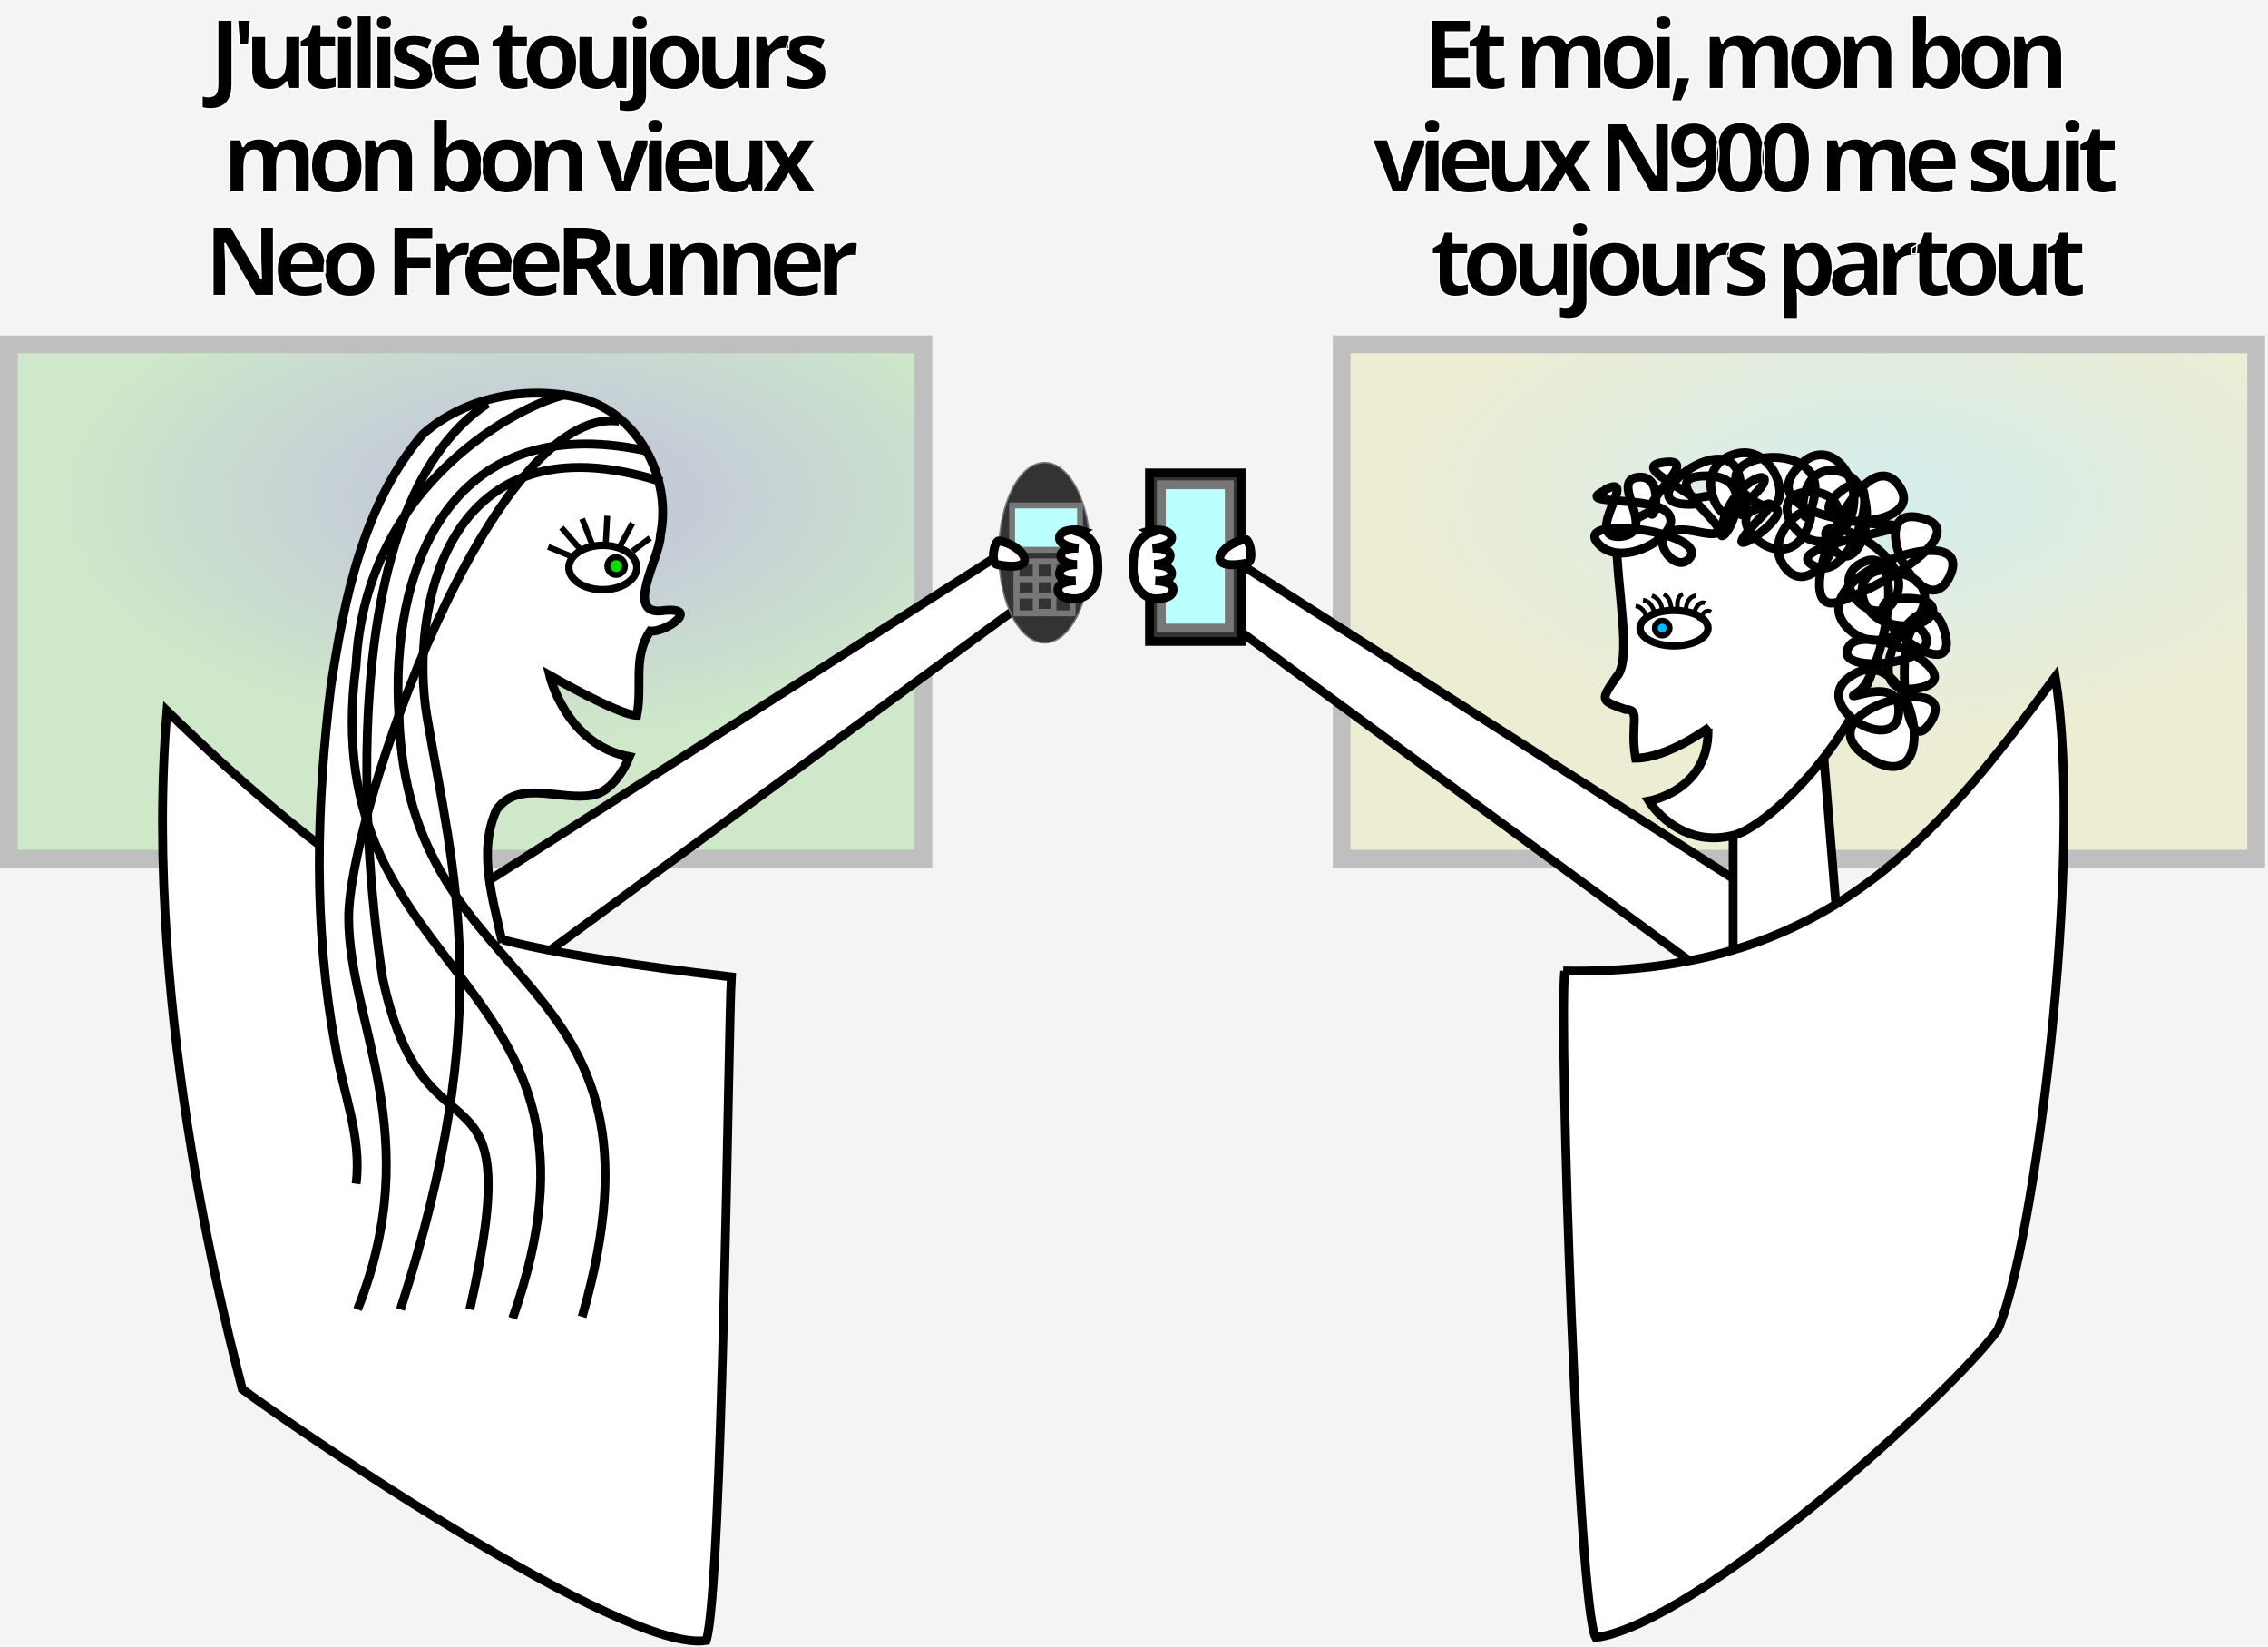
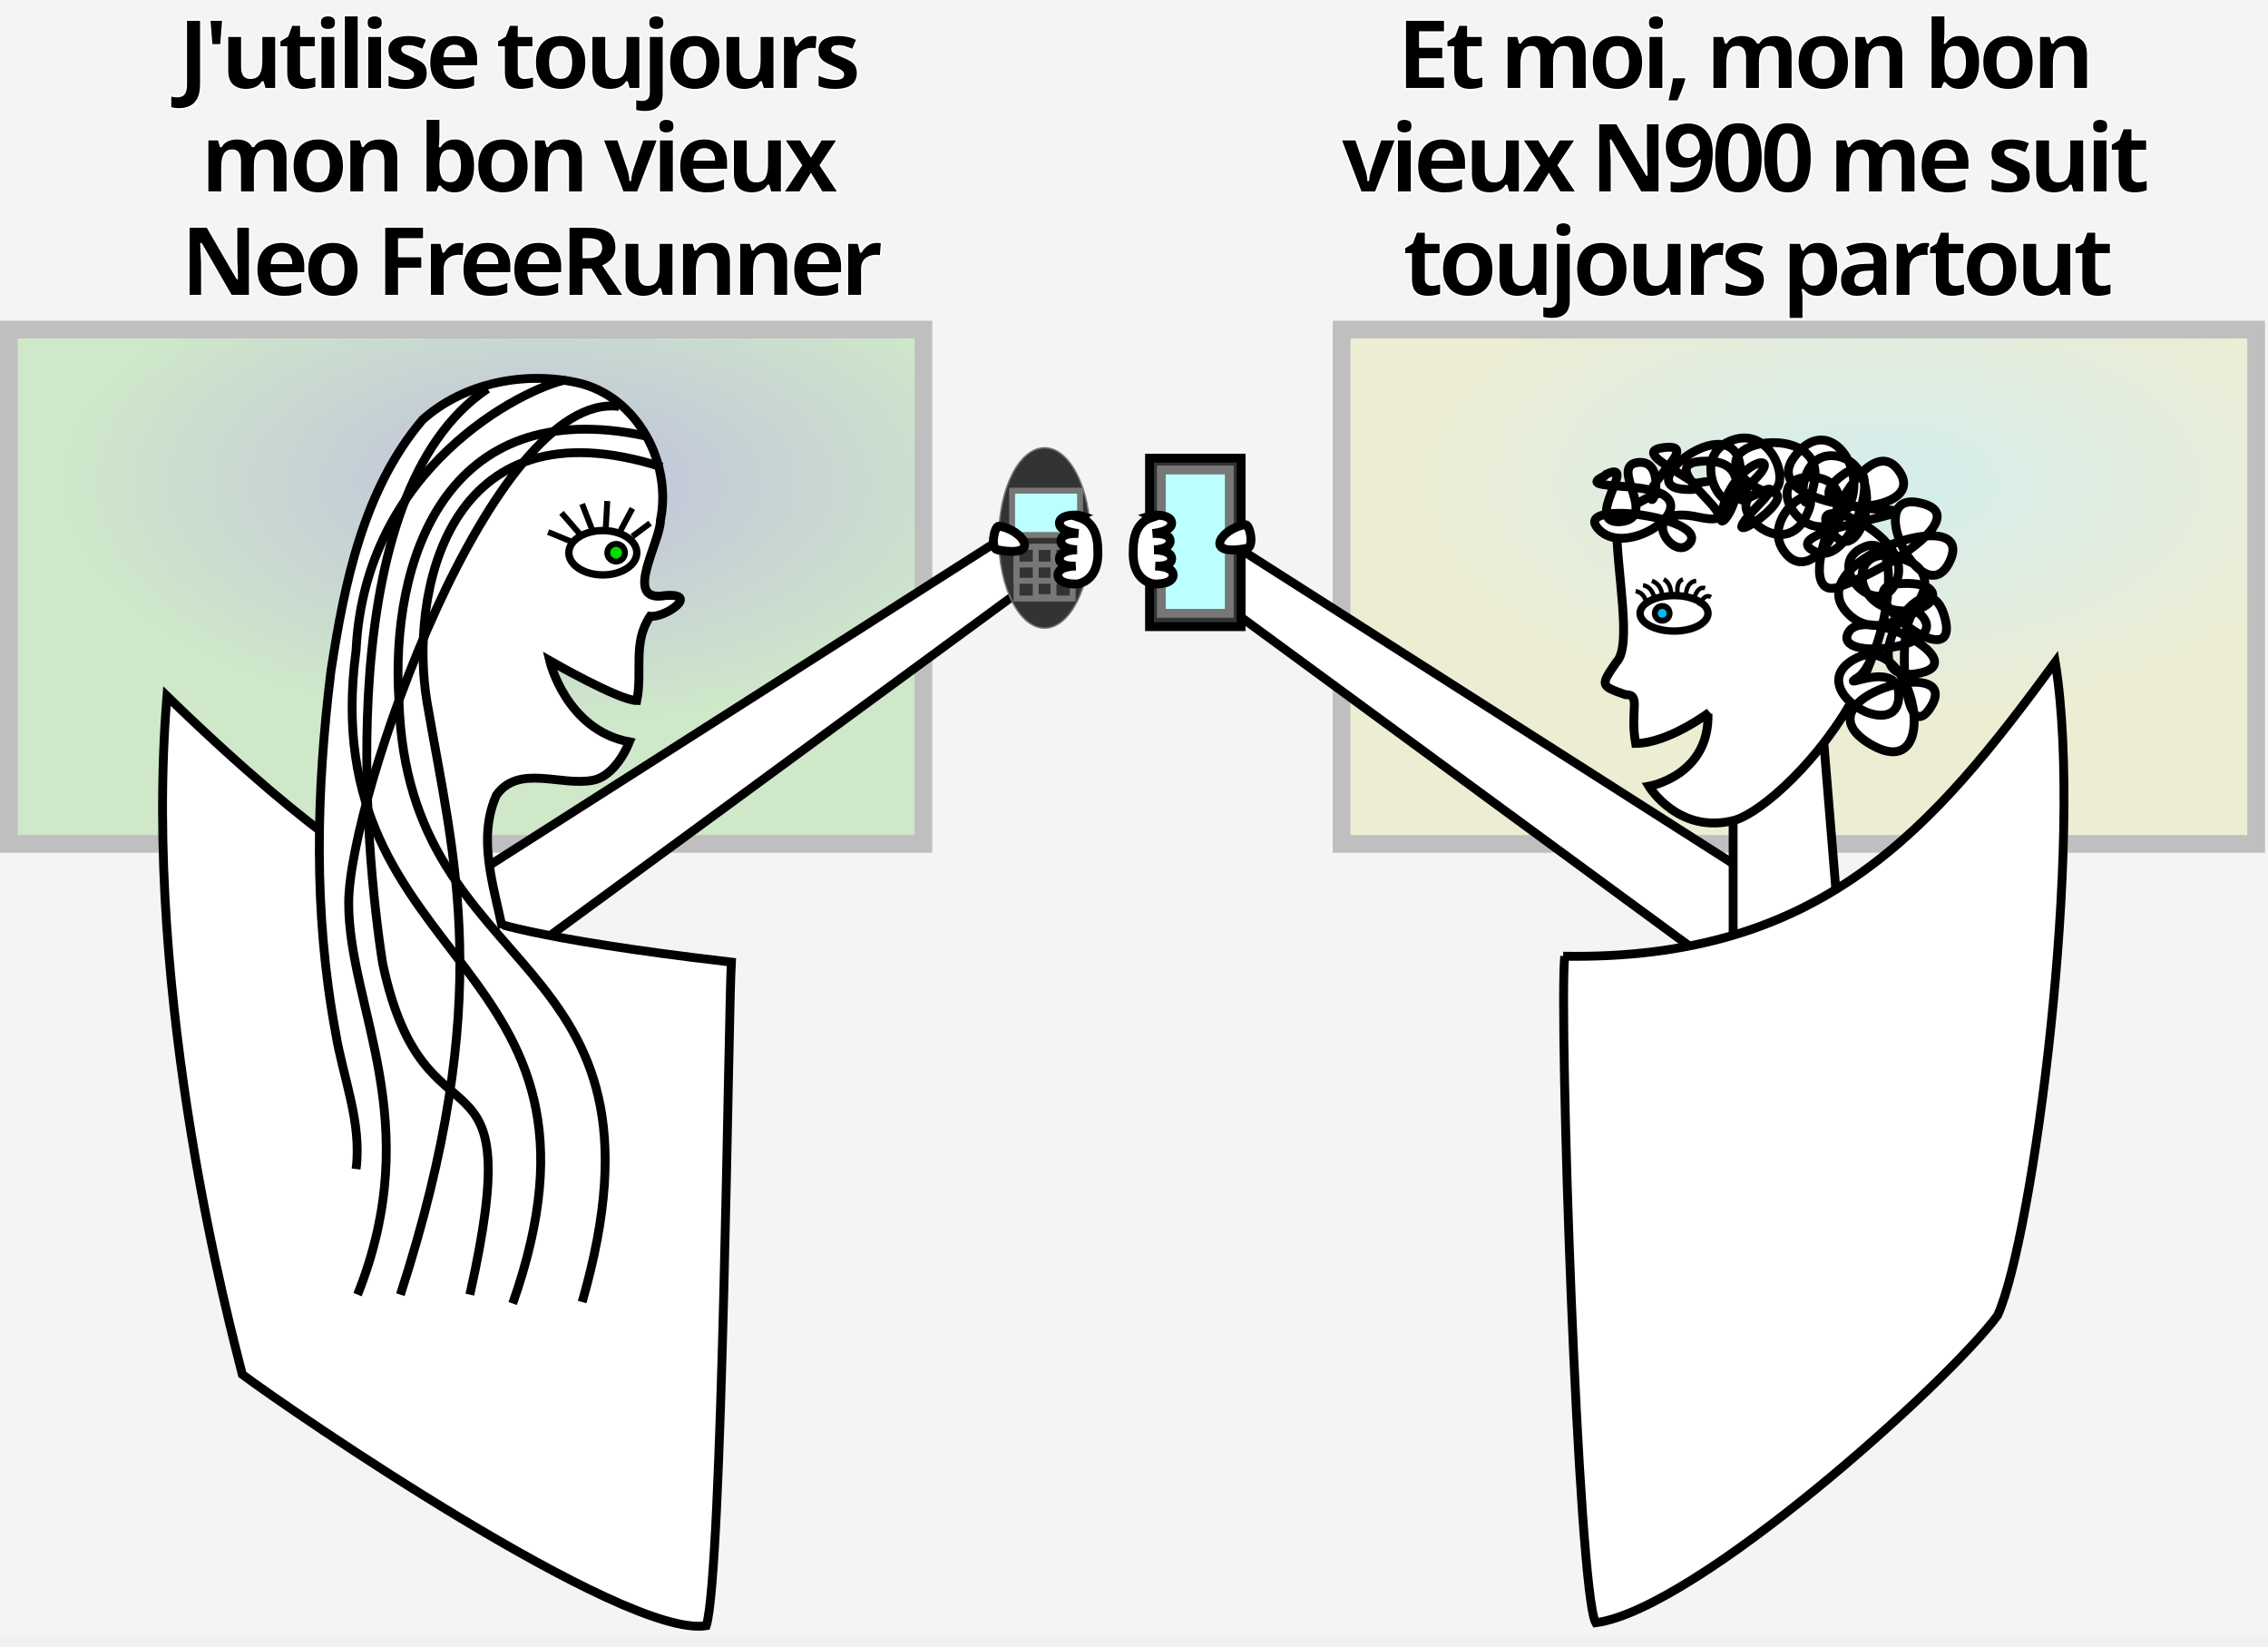
- <svg xmlns="http://www.w3.org/2000/svg" xmlns:xlink="http://www.w3.org/1999/xlink" version="1.1" viewBox="0 0 1535 1114" width="50%" fill="#fff" stroke="#000" stroke-width="6">
+ <svg xmlns="http://www.w3.org/2000/svg" xmlns:xlink="http://www.w3.org/1999/xlink" version="1.1" viewBox="0 10 1535 1114" fill="#fff" stroke="#000" stroke-width="6">
  <rect id="fond_blanc_semi-transparent" x="0" y="0" width="3679" height="1114" stroke="#fff" opacity=".3" />
  <defs>
-     <radialGradient id="c" cx="516" cy="185" r="54" gradientTransform="matrix(6 0 0 3 -2730 -218)" gradientUnits="userSpaceOnUse">
+     <radialGradient id="a" cx="516" cy="185" r="54" gradientTransform="matrix(6 0 0 3 -2730 -218)" gradientUnits="userSpaceOnUse">
      <stop stop-color="#44a" offset="0" />
      <stop stop-color="#7c6" offset="1" />
    </radialGradient>
    <radialGradient id="b" cx="516" cy="185" r="54" gradientTransform="matrix(6 0 0 3 -1825 -218)" gradientUnits="userSpaceOnUse">
      <stop stop-color="#8dd" offset="0" />
      <stop stop-color="#dd8" offset="1" />
    </radialGradient>
  </defs>
-   <g fill="#000" stroke="#fff" stroke-width="1" font-family="Purisa" font-weight="bolder" font-size="65px" letter-spacing="-0.1em" word-spacing="-0.1em" text-anchor="middle">
+   <g fill="#000" stroke="#fff" stroke-width="1" font-family="Purisa" font-weight="bolder" font-size="65" letter-spacing="-4" word-spacing="-4" text-anchor="middle">
    <text>
-       <tspan x="360" y="60">J'utilise toujours</tspan>
-       <tspan x="360" y="130">mon bon vieux</tspan>
-       <tspan x="360" y="200">Neo FreeRunner</tspan>
+       <tspan x="360" y="70">J'utilise toujours</tspan>
+       <tspan x="360" y="140">mon bon vieux</tspan>
+       <tspan x="360" y="210">Neo FreeRunner</tspan>
    </text>
    <text>
-       <tspan x="1190" y="60">Et moi, mon bon</tspan>
-       <tspan x="1190" y="130">vieux N900 me suit</tspan>
-       <tspan x="1190" y="200">toujours partout</tspan>
+       <tspan x="1190" y="70">Et moi, mon bon</tspan>
+       <tspan x="1190" y="140">vieux N900 me suit</tspan>
+       <tspan x="1190" y="210">toujours partout</tspan>
    </text>
  </g>
  <g id="2ecrans" opacity=".3" stroke="#444" stroke-width="12">
+     <rect x="6" y="233" width="619" height="348" fill="url(#a)" />
    <rect x="908" y="233" width="619" height="348" fill="url(#b)" />
-     <rect x="6" y="233" width="619" height="348" fill="url(#c)" />
  </g>
  <path id="e" d="m285 625 392-250 39 16-390 286" />
  <use id="bras_court" transform="matrix(-1 0 0 1 1506 0)" xlink:href="#e" />
  <g id="NeoFreeRunner" fill="none" stroke="#777" stroke-width="4">
    <ellipse cx="707" cy="374" rx="31" ry="61" fill="#333" stroke-width="1" />
    <rect x="685" y="342" width="46" height="30" fill="#bff" />
    <rect x="688" y="380" width="38" height="35" />
    <rect x="688" y="392" width="38" height="11" />
    <rect x="701" y="380" width="12" height="34" />
  </g>
  <rect x="778" fill="#333" stroke="#000" stroke-width="6" y="320" width="62" height="114" />
  <rect x="786" fill="#bff" stroke="#777" stroke-width="6" y="328" width="46" height="97" />
  <path id="h" d="m732 359c-3-1-15-1-15 5s13 7 13 7-12-1-12 5 11 6 11 6-12 0-12 6 11 5 11 5-12 0-12 6 10 6.5 14 6c4-1 14-5 13-23 0-18-10-21-13-22z" />
  <path id="g" d="m676 366c16 2 30 22-1 16-5-1-2-16 1-16z" />
  <use transform="matrix(-1 0 0 1 1510  0)" xlink:href="#h" />
  <use transform="matrix(-1 0 0 1 1519 -1)" xlink:href="#g" />
  <g id="long">
    <path d="m328 632s29 13 167 29c-2 31-6 415-17 449-56 9-282-146-314-170-7-28-68-252-51-459 106 103 154 125 153 122" />
    <path d="m340 638c-6-29-17-61-4-90 15-21 43-6 65-10 12-2 21-16 25-26-43-8-54-55-54-55s47 27 59 27c4-20-3-39 9-57 11 1 34-16 10-14-29 5-3-36-3-51 8-39-16-84-56-93-36-8-77 0-105 25-40 47-53 111-62 170-10 81-12 163 3 244 5 31 18 61 14 93" />
    <g fill="none">
      <path d="m383 267c-29 6-136 59-142 183-29 218 189 206 106 442" />
      <path d="m448 326c-147-47-171 88-159 159 18 106 47 200-18 401" />
      <path d="m330 273c-106 71-83 313-71 389 29 136 100 41 59 224" />
      <path d="m419 285c-86-11-183 265-183 336s53 147 6 265" />
      <path d="m437 305c-136-29-173 85-167 179 6 195 194 164 124 407" />
    </g>
    <ellipse cx="408" cy="384" rx="23" ry="15" stroke-width="5" />
    <g stroke-width="4">
      <path d="m428 354-8 15" />
      <path d="m411 349-1 18" />
      <path d="m440 364-12 9" />
      <path d="m394 351 7 18" />
      <path d="m380 357 13 15" />
      <path d="m371 370 17 7" />
-       <circle cx="417" cy="383" r="6" fill="#0d0" />
+       <circle cx="417" cy="384" r="6" fill="#0d0" />
    </g>
  </g>
  <path id="cou_court" d="m1245 642-11-134-61 55v94" />
  <path id="visage_court" d="m1157 492s-28 21-50 21c-4-23 4-33-7-33-17-6-17-6-6-22 11-11 0-61 0-95v6c0-28 95-50 145-22 95 72-27 207-65 218-38 10-58-23-58-23s41-7 40-49z" />
  <path id="cheuveux_courts" d="m1087 331c23-11-17 34 10 32 26-3-8-37 11-40 20-3 11 34 9 23s35-37 8-33 50 31 14 28 39-59 39-11-41-9-6-22 46.5 56 11 28c-35-28 53-42 45 0s-18-25 17-17c34 9 14 80-6 50-20-29 56 2 45 33s-52-10-22-22 12 77-4 88c-17 11 30-15 27 15s-67-9-28-28c39-18 59 89 8 58-50-31 64-61 42-25s-24-83-6-61c19 22-61 31-50 11s89 22 45 28c-45 6 7-84 20-39s-70-20-31-22c39-3 23 25-6 17-28-8-25-48 11-33 37 14-16 67-42 33-25-34 89-72 72-33s-60-46-22-39-15 43-53 57 13-111 39-80c26 32-73 34-39 6s11 64-17 50 80-26 50-28c-30-1-87-11-61-39 25-28 53 22 28 45-25 22-56-31-17-28s3 77-19 52 30-58 13-25-62-14-28-17-40 47-6 11c35-36-35 18 0-20 20-20-14-12-22 20-9 31 33-32-11-32-45 0 39 47-5 38-45-10-17 33-6 17 11-17-78-29-63-10s56-4 49-18c-7-15-67-6-44-17z" />
  <path d="m1058 657c175 3 250-86 333-199 20 123-15 389-39 442-33 45-204 199-272 208-12-21-25-410-21-451z" />
  <g id="an" fill="none" stroke-width="3">
    <ellipse cx="1133" cy="425" rx="23" ry="12" fill="#fff" stroke-width="5" />
    <path d="m1131 414s1-9-5-12" />
    <path d="m1150 420s3-9 8-6" />
    <path d="m1114 417s-1-6-7-7" />
    <path d="m1125 415s1-9-7-12" />
    <path d="m1120 416s-1-9-8-10" />
    <path d="m1136 415s-3-11 3-13" />
    <path d="m1141 415s-1-11 7-12" />
    <path d="m1146 417s2-11 8-9" />
  </g>
  <circle id="ap" cx="1125" cy="425" r="5" fill="#0bf" stroke-width="4" />
</svg>
